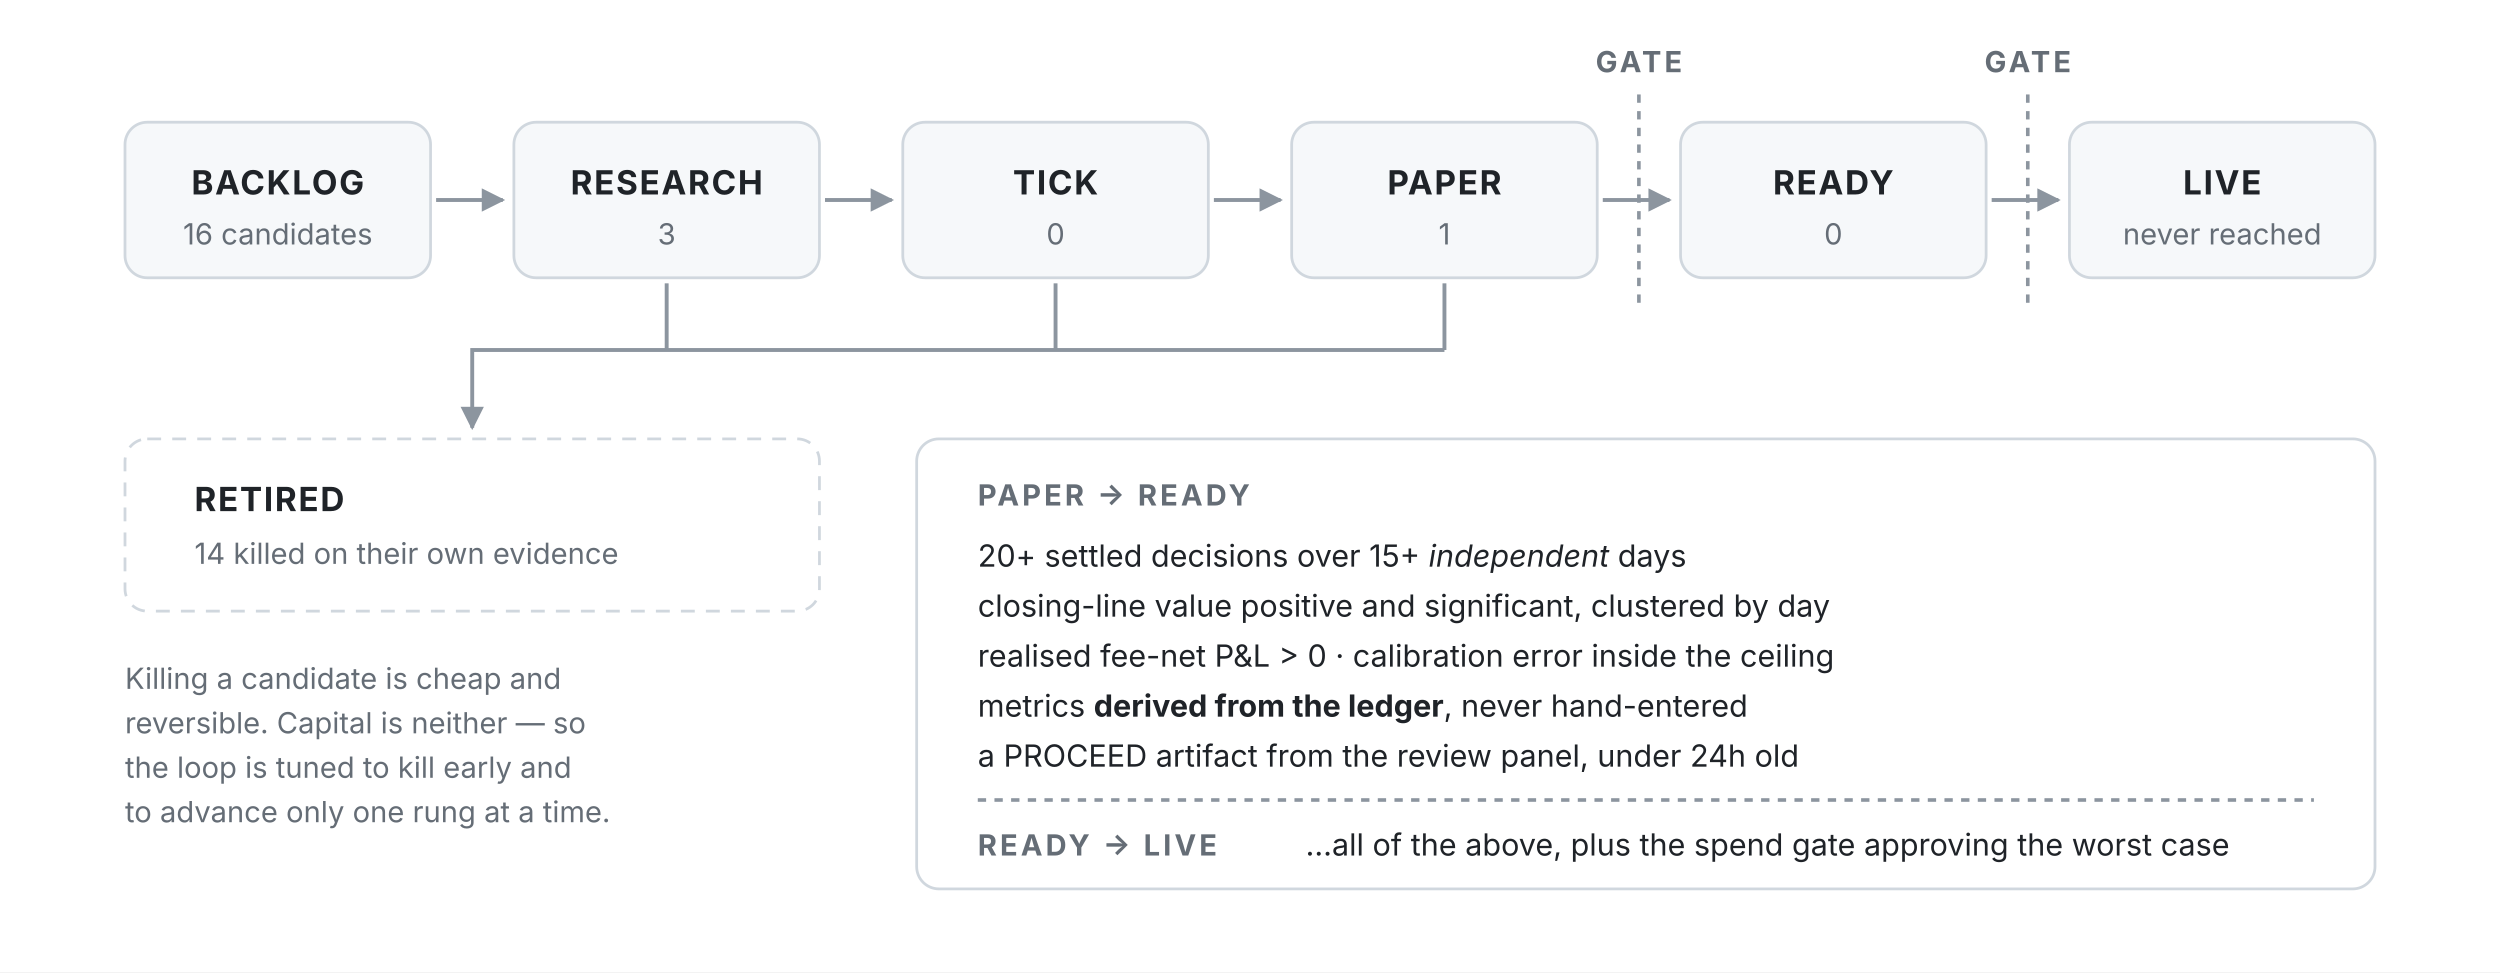
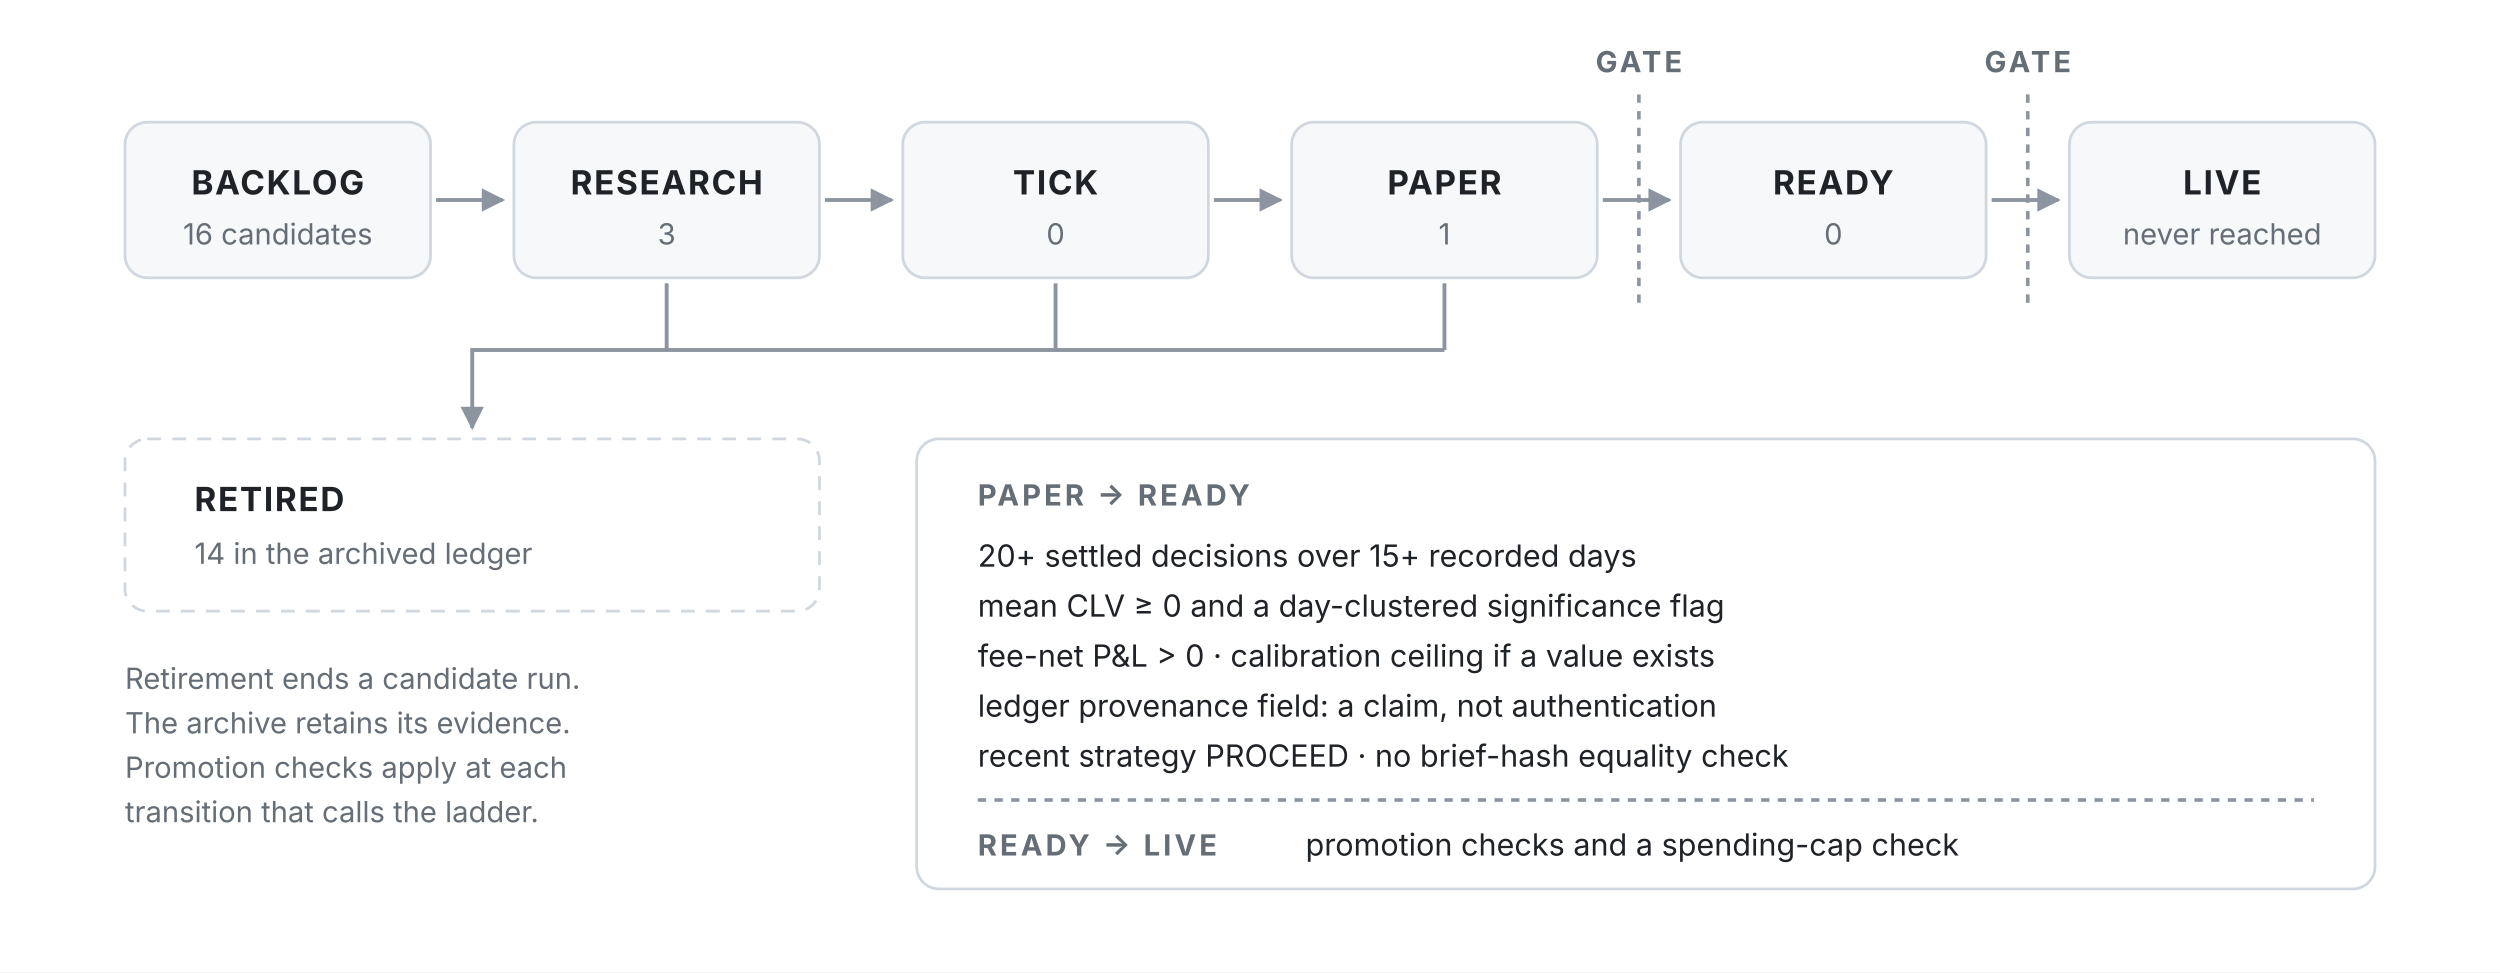
<svg xmlns="http://www.w3.org/2000/svg" viewBox="0 0 900 350" width="900" height="350" role="img" aria-label="Strategy lifecycle: candidates climb one rung at a time from backlog to live, past two gates. Over the run 16 stayed in backlog, 3 in research, 1 reached paper, 14 were retired, and none reached live.">
  <style>
    .t   { font-family: -apple-system, BlinkMacSystemFont, "Segoe UI", Inter, system-ui, sans-serif; }
    .stg { font-size: 12px; font-weight: 700; letter-spacing: .6px; fill: #1f2328; }
    .cnt { font-size: 10.5px; fill: #656d76; }
    .cap { font-size: 10.5px; font-weight: 700; letter-spacing: 1.1px; fill: #656d76; }
    .txt { font-size: 11px; fill: #1f2328; }
    .mut { font-size: 10.5px; fill: #656d76; }
    .bg  { fill: #ffffff; }
    .box { fill: #f6f8fa; stroke: #d0d7de; }
    .pan { fill: #ffffff; stroke: #d0d7de; }
    .dead{ fill: #ffffff; stroke: #d0d7de; stroke-dasharray: 5 4; }
    .flow{ stroke: #8c959f; stroke-width: 1.4; fill: none; }
    .gate{ stroke: #8c959f; stroke-width: 1.3; fill: none; stroke-dasharray: 3 3; }
    @media (prefers-color-scheme: dark) {
      .stg, .txt { fill: #e6edf3; }
      .cnt, .cap, .mut { fill: #8b949e; }
      .bg  { fill: #0d1117; }
      .box { fill: #161b22; stroke: #30363d; }
      .pan { fill: #161b22; stroke: #30363d; }
      .dead{ fill: #0d1117; stroke: #30363d; }
      .flow, .gate { stroke: #6e7681; }
      #a2 path { fill: #6e7681; }
    }
  </style>
  <defs>
    <marker id="a2" viewBox="0 0 10 10" refX="9" refY="5" markerWidth="6" markerHeight="6" orient="auto-start-reverse">
      <path d="M0 0 L10 5 L0 10 z" fill="#8c959f" />
    </marker>
  </defs>
  <rect class="bg" x="0" y="0" width="900" height="350" />
  <line class="gate" x1="590" y1="34" x2="590" y2="112" />
  <line class="gate" x1="730" y1="34" x2="730" y2="112" />
  <text class="t cap" x="590" y="26" text-anchor="middle">GATE</text>
  <text class="t cap" x="730" y="26" text-anchor="middle">GATE</text>
  <g>
    <rect class="box" x="45" y="44" width="110" height="56" rx="8" />
    <text class="t stg" x="100" y="70" text-anchor="middle">BACKLOG</text>
    <text class="t cnt" x="100" y="88" text-anchor="middle">16 candidates</text>
    <rect class="box" x="185" y="44" width="110" height="56" rx="8" />
    <text class="t stg" x="240" y="70" text-anchor="middle">RESEARCH</text>
    <text class="t cnt" x="240" y="88" text-anchor="middle">3</text>
    <rect class="box" x="325" y="44" width="110" height="56" rx="8" />
    <text class="t stg" x="380" y="70" text-anchor="middle">TICK</text>
    <text class="t cnt" x="380" y="88" text-anchor="middle">0</text>
    <rect class="box" x="465" y="44" width="110" height="56" rx="8" />
    <text class="t stg" x="520" y="70" text-anchor="middle">PAPER</text>
    <text class="t cnt" x="520" y="88" text-anchor="middle">1</text>
    <rect class="box" x="605" y="44" width="110" height="56" rx="8" />
    <text class="t stg" x="660" y="70" text-anchor="middle">READY</text>
    <text class="t cnt" x="660" y="88" text-anchor="middle">0</text>
    <rect class="box" x="745" y="44" width="110" height="56" rx="8" />
    <text class="t stg" x="800" y="70" text-anchor="middle">LIVE</text>
    <text class="t cnt" x="800" y="88" text-anchor="middle">never reached</text>
  </g>
  <path class="flow" d="M157 72 L181 72" marker-end="url(#a2)" />
  <path class="flow" d="M297 72 L321 72" marker-end="url(#a2)" />
  <path class="flow" d="M437 72 L461 72" marker-end="url(#a2)" />
  <path class="flow" d="M577 72 L601 72" marker-end="url(#a2)" />
  <path class="flow" d="M717 72 L741 72" marker-end="url(#a2)" />
  <path class="flow" d="M240 102 L240 126" />
  <path class="flow" d="M380 102 L380 126" />
  <path class="flow" d="M520 102 L520 126" />
  <path class="flow" d="M520 126 L170 126 L170 154" marker-end="url(#a2)" />
  <rect class="dead" x="45" y="158" width="250" height="62" rx="8" />
  <text class="t stg" x="70" y="184">RETIRED</text>
-   <text class="t cnt" x="70" y="203">14 killed on their own evidence</text>
-   <text class="t mut" x="45" y="248">Killing a candidate is cheap and</text>
-   <text class="t mut" x="45" y="264">reversible. Capital is neither — so</text>
-   <text class="t mut" x="45" y="280">the loop is tuned to kill early and</text>
-   <text class="t mut" x="45" y="296">to advance only one rung at a time.</text>
+   <text class="t cnt" x="70" y="203">14 in the archived ledger</text>
+   <text class="t mut" x="45" y="248">Retirement ends a candidate run.</text>
+   <text class="t mut" x="45" y="264">The archive retains its evidence.</text>
+   <text class="t mut" x="45" y="280">Promotion checks apply at each</text>
+   <text class="t mut" x="45" y="296">transition that calls the ladder.</text>
  <rect class="pan" x="330" y="158" width="525" height="162" rx="8" />
  <text class="t cap" x="352" y="182">PAPER → READY</text>
-   <text class="t txt" x="352" y="204">20+ settled decisions over 15+ <tspan font-style="italic">independent</tspan> days</text>
-   <text class="t txt" x="352" y="222">closing-line value positive and significant, clustered by day</text>
-   <text class="t txt" x="352" y="240">realised fee-net P&amp;L &gt; 0 · calibration error inside the ceiling</text>
-   <text class="t txt" x="352" y="258">metrics <tspan font-weight="700">derived from the ledger</tspan>, never hand-entered</text>
-   <text class="t txt" x="352" y="276">a PROCEED artifact from the review panel, under 24h old</text>
+   <text class="t txt" x="352" y="204">20+ settled decisions over 15+ recorded days</text>
+   <text class="t txt" x="352" y="222">mean CLV ≥ 0 and a day-clustered significance flag</text>
+   <text class="t txt" x="352" y="240">fee-net P&amp;L &gt; 0 · calibration ceiling if a value exists</text>
+   <text class="t txt" x="352" y="258">ledger provenance field: a claim, not authentication</text>
+   <text class="t txt" x="352" y="276">recent strategy PROCEED · no brief-hash equality check</text>
  <line class="gate" x1="352" y1="288" x2="833" y2="288" />
  <text class="t cap" x="352" y="308">READY → LIVE</text>
-   <text class="t txt" x="470" y="308">…all of the above, plus the spend gate approving the worst case</text>
+   <text class="t txt" x="470" y="308">promotion checks and a spending-cap check</text>
</svg>
